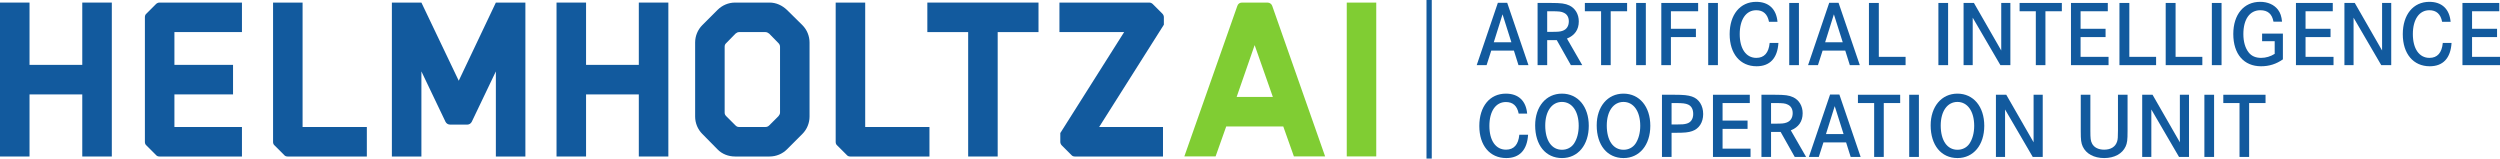
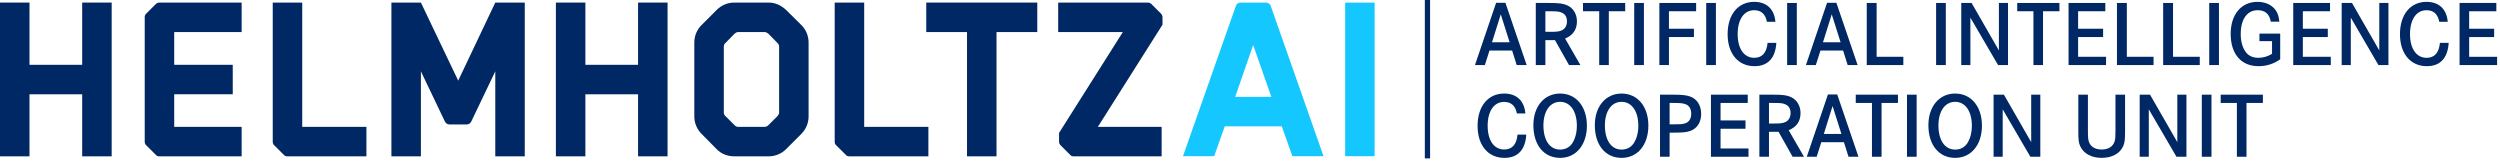
- <svg xmlns="http://www.w3.org/2000/svg" version="1.1" id="svg2" xml:space="preserve" width="464.787" height="29.48" viewBox="0 0 464.787 29.48">
-   <defs id="defs6" />
-   <g id="g10" transform="matrix(1.333333,0,0,-1.333333,0,29.48)">
-     <g id="g12" transform="scale(0.1)">
-       <path d="m 114.719,130.645 v 86.863 H 155.91 V 2.879 H 114.719 V 89.453 H 41.164 V 2.879 H 0 V 217.508 h 41.164 v -86.863 h 73.555" style="fill:#125a9e;fill-opacity:1;fill-rule:nonzero;stroke:none" id="path14" />
-       <path d="m 337.363,217.508 v -41.16 h -94.16 v -45.703 h 81.738 V 89.453 H 243.203 V 44.043 h 94.16 V 2.879 H 222.316 c -1.82,0 -3.644,0.617 -4.851,2.121 l -13.313,13.309 c -1.504,1.211 -2.117,3.039 -2.117,4.856 V 197.25 c 0,1.797 0.613,3.621 2.117,4.828 l 13.313,13.313 c 1.207,1.234 3.031,2.117 4.851,2.117 h 115.047" style="fill:#125a9e;fill-opacity:1;fill-rule:nonzero;stroke:none" id="path16" />
-       <path d="m 401.035,2.879 c -1.828,0 -3.648,0.617 -4.859,2.121 l -13.313,13.309 c -1.527,1.211 -2.117,3.039 -2.117,4.856 V 217.508 h 41.168 V 44.043 h 89.598 V 2.879 H 401.035" style="fill:#125a9e;fill-opacity:1;fill-rule:nonzero;stroke:none" id="path18" />
-       <path d="M 732.578,217.508 V 2.879 H 691.41 V 121.547 L 657.816,51.316 c -1.207,-2.41 -3.628,-3.945 -6.062,-3.945 h -24.211 c -2.734,0 -5.152,1.535 -6.359,3.945 L 587.586,121.547 V 2.879 H 546.422 V 217.508 h 41.164 l 52.062,-108.981 51.762,108.981 h 41.168" style="fill:#125a9e;fill-opacity:1;fill-rule:nonzero;stroke:none" id="path20" />
-       <path d="m 890.734,130.645 v 86.863 h 41.192 V 2.879 H 890.734 V 89.453 H 817.176 V 2.879 H 776.008 V 217.508 h 41.168 v -86.863 h 73.558" style="fill:#125a9e;fill-opacity:1;fill-rule:nonzero;stroke:none" id="path22" />
-       <path d="m 1087.64,64.043 v 92.016 c 0,1.82 -0.91,3.648 -2.12,4.851 l -13.02,13.317 c -1.52,1.207 -3.33,2.121 -5.15,2.121 h -36.93 c -1.82,0 -3.32,-0.914 -4.85,-2.121 l -13.02,-13.317 c -1.5,-1.203 -2.12,-3.031 -2.12,-4.851 V 64.043 c 0,-1.828 0.62,-3.332 2.12,-4.863 l 13.02,-13.008 c 1.53,-1.516 3.03,-2.129 4.85,-2.129 h 36.93 c 1.82,0 3.63,0.613 5.15,2.129 l 13.02,13.008 c 1.21,1.531 2.12,3.035 2.12,4.863 z m 9.69,143.187 21.49,-21.203 c 6.36,-6.355 9.98,-15.129 9.98,-24.203 V 58.594 c 0,-9.102 -3.62,-17.871 -9.98,-24.23 l -21.49,-21.504 c -6.36,-6.355 -15.14,-9.98 -24.24,-9.98 h -48.11 c -9.1,0 -18.17,3.332 -24.53,9.98 l -21.196,21.504 c -6.359,6.359 -9.988,15.129 -9.988,24.23 V 161.824 c 0,9.074 3.629,17.848 9.988,24.203 l 21.196,21.203 c 6.66,6.657 15.43,10.278 24.53,10.278 h 48.11 c 9.1,0 17.58,-3.914 24.24,-10.278" style="fill:#125a9e;fill-opacity:1;fill-rule:nonzero;stroke:none" id="path24" />
-       <path d="m 1185.53,2.879 c -1.83,0 -3.65,0.617 -4.86,2.121 l -13.31,13.309 c -1.53,1.211 -2.12,3.039 -2.12,4.856 V 217.508 h 41.16 V 44.043 H 1296 V 2.879 h -110.47" style="fill:#125a9e;fill-opacity:1;fill-rule:nonzero;stroke:none" id="path26" />
-       <path d="m 1293.05,176.348 v 41.16 h 155 v -41.16 h -56.92 V 2.879 h -41.16 V 176.348 h -56.92" style="fill:#125a9e;fill-opacity:1;fill-rule:nonzero;stroke:none" id="path28" />
-       <path d="m 1607.41,215.391 13.32,-13.313 c 1.2,-1.207 2.12,-3.031 2.12,-4.828 V 186.648 L 1532.63,44.043 h 89 V 2.879 h -122.9 c -1.82,0 -3.65,0.617 -4.85,2.121 l -13.31,13.309 c -1.22,1.211 -2.13,3.039 -2.13,4.856 v 12.402 l 89.01,140.782 h -90.21 v 41.16 h 125.32 c 1.82,0 3.64,-0.883 4.85,-2.117" style="fill:#125a9e;fill-opacity:1;fill-rule:nonzero;stroke:none" id="path30" />
-       <path d="m 1724.32,85.898 h 50.5 l -25.39,72.297 z M 1709.78,44.754 1694.97,3.008 h -43.57 l 73.81,209.648 c 0.9,3 3.34,4.828 6.35,4.828 h 36 c 2.71,0 5.44,-1.828 6.36,-4.546 L 1847.71,3.008 h -43.54 l -14.82,41.746 h -79.57" style="fill:#80cd33;fill-opacity:1;fill-rule:nonzero;stroke:none" id="path32" />
-       <path d="m 1918.99,3.008 h -41.13 V 217.484 h 41.13 V 3.008" style="fill:#80cd33;fill-opacity:1;fill-rule:nonzero;stroke:none" id="path34" />
-       <path d="m 1996.39,0 h -7.34 v 221.102 h 7.34 V 0" style="fill:#125a9e;fill-opacity:1;fill-rule:nonzero;stroke:none" id="path36" />
-       <path d="m 2095.08,201.121 -12.22,-39 h 24.57 z m 6.5,16.117 29.64,-86.972 h -13.91 l -6.37,20.285 h -31.6 l -6.49,-20.285 h -13.78 l 29.51,86.972 h 13" style="fill:#125a9e;fill-opacity:1;fill-rule:nonzero;stroke:none" id="path38" />
-       <path d="m 2163.32,176.684 c 9.36,0 12.23,0.254 15.73,1.55 5.46,1.954 8.46,6.633 8.46,13.137 0,5.59 -2.35,9.75 -6.77,11.832 -3.63,1.817 -6.49,2.207 -18.07,2.207 h -5.33 v -28.726 z m -0.77,40.296 c 14.42,0 19.88,-0.781 25.73,-3.511 8.19,-3.899 13.13,-12.219 13.13,-22.231 0,-11.441 -5.58,-19.496 -16.51,-23.922 l 21.33,-37.05 h -15.86 l -19.64,34.843 h -13.39 v -34.843 h -13.39 v 86.714 h 18.6" style="fill:#125a9e;fill-opacity:1;fill-rule:nonzero;stroke:none" id="path40" />
-       <path d="m 2268.77,216.98 v -11.57 h -22.88 v -75.144 h -13.4 v 75.144 h -22.62 v 11.57 h 58.9" style="fill:#125a9e;fill-opacity:1;fill-rule:nonzero;stroke:none" id="path42" />
-       <path d="m 2281.38,130.266 v 86.714 h 13.51 v -86.714 h -13.51" style="fill:#125a9e;fill-opacity:1;fill-rule:nonzero;stroke:none" id="path44" />
-       <path d="m 2364.71,180.969 v -11.571 h -34.85 v -39.132 h -13.39 v 86.714 h 51.35 v -11.57 h -37.96 v -24.441 h 34.85" style="fill:#125a9e;fill-opacity:1;fill-rule:nonzero;stroke:none" id="path46" />
-       <path d="m 2381.86,130.266 v 86.714 h 13.52 v -86.714 h -13.52" style="fill:#125a9e;fill-opacity:1;fill-rule:nonzero;stroke:none" id="path48" />
-       <path d="m 2466.62,190.723 c -2.08,10.785 -8.06,16.117 -17.81,16.117 -14.17,0 -23.01,-12.871 -23.01,-33.281 0,-20.411 8.84,-33.157 23.14,-33.157 11.05,0 17.29,7.024 18.6,20.801 h 12.21 c -1.29,-21.191 -11.83,-32.5 -30.42,-32.5 -22.88,0 -37.57,17.422 -37.57,44.727 0,27.3 14.56,45.109 37.05,45.109 17.42,0 28.08,-10.012 29.65,-27.816 h -11.84" style="fill:#125a9e;fill-opacity:1;fill-rule:nonzero;stroke:none" id="path50" />
-       <path d="m 2494.83,130.266 v 86.714 h 13.52 v -86.714 h -13.52" style="fill:#125a9e;fill-opacity:1;fill-rule:nonzero;stroke:none" id="path52" />
-       <path d="m 2557.1,201.121 -12.22,-39 h 24.57 z m 6.5,16.117 29.64,-86.972 h -13.91 l -6.37,20.285 h -31.59 l -6.5,-20.285 h -13.78 l 29.51,86.972 h 13" style="fill:#125a9e;fill-opacity:1;fill-rule:nonzero;stroke:none" id="path54" />
-       <path d="m 2619.75,216.98 v -75.14 h 37.32 v -11.574 h -51.09 v 86.714 h 13.77" style="fill:#125a9e;fill-opacity:1;fill-rule:nonzero;stroke:none" id="path56" />
-       <path d="m 2702.83,130.266 v 86.714 h 13.52 v -86.714 h -13.52" style="fill:#125a9e;fill-opacity:1;fill-rule:nonzero;stroke:none" id="path58" />
-       <path d="m 2752.36,216.98 38.09,-66.304 v 66.304 h 12.74 v -86.714 h -13.91 l -38.61,66.172 v -66.172 h -12.74 v 86.714 h 14.43" style="fill:#125a9e;fill-opacity:1;fill-rule:nonzero;stroke:none" id="path60" />
-       <path d="m 2874.95,216.98 v -11.57 h -22.88 v -75.144 h -13.4 v 75.144 h -22.62 v 11.57 h 58.9" style="fill:#125a9e;fill-opacity:1;fill-rule:nonzero;stroke:none" id="path62" />
-       <path d="m 2935.92,180.969 v -11.571 h -34.85 V 141.84 h 39.01 v -11.574 h -52.4 v 86.714 h 51.35 v -11.57 h -37.96 v -24.441 h 34.85" style="fill:#125a9e;fill-opacity:1;fill-rule:nonzero;stroke:none" id="path64" />
-       <path d="m 2969.06,216.98 v -75.14 h 37.32 v -11.574 h -51.1 v 86.714 h 13.78" style="fill:#125a9e;fill-opacity:1;fill-rule:nonzero;stroke:none" id="path66" />
-       <path d="m 3033.54,216.98 v -75.14 h 37.32 v -11.574 h -51.1 v 86.714 h 13.78" style="fill:#125a9e;fill-opacity:1;fill-rule:nonzero;stroke:none" id="path68" />
-       <path d="m 3084.12,130.266 v 86.714 h 13.52 v -86.714 h -13.52" style="fill:#125a9e;fill-opacity:1;fill-rule:nonzero;stroke:none" id="path70" />
-       <path d="m 3183.18,174.211 v -35.887 c -9.24,-6.496 -19.11,-9.621 -30.42,-9.621 -24.05,0 -38.75,17.031 -38.75,44.981 0,27.175 14.7,44.855 37.44,44.855 10.67,0 19.38,-3.898 24.84,-10.918 3.38,-4.551 4.94,-9.23 5.72,-16.773 h -11.96 c -1.96,10.793 -7.93,15.992 -18.33,15.992 -14.69,0 -23.66,-12.481 -23.66,-33.281 0,-10.664 2.59,-19.629 7.53,-25.743 3.91,-4.941 9.76,-7.414 17.17,-7.414 6.63,0 13.25,1.953 18.98,5.598 v 17.676 h -17.55 v 10.535 h 28.99" style="fill:#125a9e;fill-opacity:1;fill-rule:nonzero;stroke:none" id="path72" />
-       <path d="m 3249.61,180.969 v -11.571 h -34.85 V 141.84 h 39.01 v -11.574 h -52.39 v 86.714 h 51.34 v -11.57 h -37.96 v -24.441 h 34.85" style="fill:#125a9e;fill-opacity:1;fill-rule:nonzero;stroke:none" id="path74" />
-       <path d="m 3283.41,216.98 38.08,-66.304 v 66.304 h 12.75 v -86.714 h -13.92 l -38.6,66.172 v -66.172 h -12.75 v 86.714 h 14.44" style="fill:#125a9e;fill-opacity:1;fill-rule:nonzero;stroke:none" id="path76" />
-       <path d="m 3405.21,190.723 c -2.08,10.785 -8.05,16.117 -17.81,16.117 -14.17,0 -23.01,-12.871 -23.01,-33.281 0,-20.411 8.84,-33.157 23.15,-33.157 11.04,0 17.28,7.024 18.59,20.801 h 12.22 c -1.3,-21.191 -11.84,-32.5 -30.42,-32.5 -22.88,0 -37.58,17.422 -37.58,44.727 0,27.3 14.56,45.109 37.05,45.109 17.42,0 28.09,-10.012 29.65,-27.816 h -11.84" style="fill:#125a9e;fill-opacity:1;fill-rule:nonzero;stroke:none" id="path78" />
-       <path d="m 3481.79,180.969 v -11.571 h -34.85 V 141.84 h 39.01 v -11.574 h -52.4 v 86.714 h 51.35 v -11.57 h -37.96 v -24.441 h 34.85" style="fill:#125a9e;fill-opacity:1;fill-rule:nonzero;stroke:none" id="path80" />
-       <path d="m 2117.57,62.723 c -2.08,10.781 -8.06,16.113 -17.81,16.113 -14.18,0 -23.01,-12.871 -23.01,-33.281 0,-20.41 8.83,-33.145 23.14,-33.145 11.05,0 17.29,7.012 18.59,20.801 h 12.22 c -1.3,-21.191 -11.83,-32.5 -30.42,-32.5 -22.88,0 -37.58,17.422 -37.58,44.727 0,27.285 14.56,45.098 37.06,45.098 17.42,0 28.08,-10 29.64,-27.812 h -11.83" style="fill:#125a9e;fill-opacity:1;fill-rule:nonzero;stroke:none" id="path82" />
-       <path d="m 2154.62,46.082 c 0,-20.938 8.97,-33.809 23.4,-33.809 6.76,0 12.74,2.988 16.51,8.32 4.42,6.504 6.76,15.215 6.76,25.098 0,20.156 -9.23,33.281 -23.4,33.281 -14.04,0 -23.27,-13.008 -23.27,-32.891 z m 60.71,-0.391 c 0,-26.777 -15.08,-44.98 -37.31,-44.98 -22.75,0 -37.45,17.93 -37.45,45.625 0,26.133 15.22,44.199 37.32,44.199 22.36,0 37.44,-18.066 37.44,-44.844" style="fill:#125a9e;fill-opacity:1;fill-rule:nonzero;stroke:none" id="path84" />
-       <path d="m 2240.42,46.082 c 0,-20.938 8.97,-33.809 23.4,-33.809 6.76,0 12.74,2.988 16.51,8.32 4.42,6.504 6.76,15.215 6.76,25.098 0,20.156 -9.23,33.281 -23.4,33.281 -14.04,0 -23.27,-13.008 -23.27,-32.891 z m 60.71,-0.391 c 0,-26.777 -15.08,-44.98 -37.31,-44.98 -22.75,0 -37.44,17.93 -37.44,45.625 0,26.133 15.21,44.199 37.31,44.199 22.36,0 37.44,-18.066 37.44,-44.844" style="fill:#125a9e;fill-opacity:1;fill-rule:nonzero;stroke:none" id="path86" />
-       <path d="m 2336.49,47.508 c 9.23,0 11.97,0.254 15.6,1.309 5.72,1.68 8.85,6.504 8.85,13.379 0,6.504 -2.47,11.055 -7.16,13.145 -3.63,1.543 -7.54,2.07 -17.41,2.07 h -5.6 V 47.508 Z m -1.69,41.465 c 13,0 18.72,-0.645 24.31,-2.461 9.76,-3.242 15.73,-12.48 15.73,-24.434 0,-11.582 -5.72,-20.547 -15.34,-23.789 -5.19,-1.836 -10.65,-2.344 -23.01,-2.344 h -5.72 V 2.273 h -13.39 V 88.973 h 17.42" style="fill:#125a9e;fill-opacity:1;fill-rule:nonzero;stroke:none" id="path88" />
-       <path d="M 2436.73,52.977 V 41.395 h -34.85 V 13.836 h 39.01 V 2.273 h -52.4 V 88.973 h 51.35 V 77.41 h -37.96 V 52.977 h 34.85" style="fill:#125a9e;fill-opacity:1;fill-rule:nonzero;stroke:none" id="path90" />
-       <path d="m 2475.47,48.68 c 9.35,0 12.21,0.254 15.72,1.562 5.46,1.953 8.46,6.621 8.46,13.125 0,5.586 -2.35,9.746 -6.77,11.836 -3.63,1.816 -6.49,2.207 -18.07,2.207 h -5.33 V 48.68 Z m -0.78,40.293 c 14.42,0 19.88,-0.762 25.74,-3.496 8.18,-3.906 13.12,-12.227 13.12,-22.227 0,-11.445 -5.58,-19.512 -16.51,-23.926 l 21.33,-37.051 h -15.87 l -19.63,34.844 h -13.39 V 2.273 h -13.39 V 88.973 h 18.6" style="fill:#125a9e;fill-opacity:1;fill-rule:nonzero;stroke:none" id="path92" />
-       <path d="m 2558.27,73.113 -12.22,-38.984 h 24.57 z m 6.5,16.133 29.64,-86.973 h -13.9 l -6.38,20.273 h -31.59 l -6.5,-20.273 h -13.78 l 29.52,86.973 h 12.99" style="fill:#125a9e;fill-opacity:1;fill-rule:nonzero;stroke:none" id="path94" />
-       <path d="M 2649.53,88.973 V 77.41 h -22.88 V 2.273 h -13.4 V 77.41 h -22.62 v 11.562 h 58.9" style="fill:#125a9e;fill-opacity:1;fill-rule:nonzero;stroke:none" id="path96" />
-       <path d="M 2662.13,2.273 V 88.973 h 13.51 V 2.273 h -13.51" style="fill:#125a9e;fill-opacity:1;fill-rule:nonzero;stroke:none" id="path98" />
-       <path d="m 2706.07,46.082 c 0,-20.938 8.98,-33.809 23.4,-33.809 6.77,0 12.75,2.988 16.52,8.32 4.42,6.504 6.75,15.215 6.75,25.098 0,20.156 -9.23,33.281 -23.4,33.281 -14.04,0 -23.27,-13.008 -23.27,-32.891 z m 60.72,-0.391 c 0,-26.777 -15.08,-44.98 -37.32,-44.98 -22.74,0 -37.44,17.93 -37.44,45.625 0,26.133 15.21,44.199 37.31,44.199 22.37,0 37.45,-18.066 37.45,-44.844" style="fill:#125a9e;fill-opacity:1;fill-rule:nonzero;stroke:none" id="path100" />
-       <path d="m 2797.47,88.973 38.09,-66.289 v 66.289 h 12.74 V 2.273 h -13.92 l -38.6,66.172 V 2.273 h -12.74 V 88.973 h 14.43" style="fill:#125a9e;fill-opacity:1;fill-rule:nonzero;stroke:none" id="path102" />
-       <path d="m 2914.73,88.973 v -50.293 c 0,-10.801 0.39,-13.926 2.33,-17.695 2.73,-5.449 8.84,-8.574 16.9,-8.574 9.36,0 15.74,4.023 18.07,11.445 0.92,2.988 1.17,5.976 1.17,14.824 v 50.293 h 13.39 V 38.406 c 0,-12.871 -0.52,-16.641 -2.72,-21.582 -4.69,-10.137 -15.61,-16.113 -29.91,-16.113 -14.17,0 -25.22,5.977 -29.9,16.113 -2.21,5.078 -2.73,8.711 -2.73,21.582 v 50.566 h 13.4" style="fill:#125a9e;fill-opacity:1;fill-rule:nonzero;stroke:none" id="path104" />
-       <path d="m 3001.43,88.973 38.09,-66.289 v 66.289 h 12.74 V 2.273 h -13.91 L 2999.74,68.445 V 2.273 H 2987 V 88.973 h 14.43" style="fill:#125a9e;fill-opacity:1;fill-rule:nonzero;stroke:none" id="path106" />
-       <path d="M 3073.71,2.273 V 88.973 h 13.52 V 2.273 h -13.52" style="fill:#125a9e;fill-opacity:1;fill-rule:nonzero;stroke:none" id="path108" />
-       <path d="M 3158.98,88.973 V 77.41 H 3136.1 V 2.273 h -13.4 V 77.41 h -22.61 v 11.562 h 58.89" style="fill:#125a9e;fill-opacity:1;fill-rule:nonzero;stroke:none" id="path110" />
+ <svg xmlns="http://www.w3.org/2000/svg" version="1.1" id="svg1" width="465.333" height="30.667" viewBox="0 0 465.333 30.667">
+   <defs id="defs1">
+     <clipPath clipPathUnits="userSpaceOnUse" id="clipPath1">
+       <path d="M 0,0 H 350 V 24 H 0 Z" id="path1" />
+     </clipPath>
+     <clipPath clipPathUnits="userSpaceOnUse" id="clipPath2">
+       <path d="M 0,0 H 350 V 24 H 0 Z" id="path2" />
+     </clipPath>
+     <clipPath clipPathUnits="userSpaceOnUse" id="clipPath3">
+       <path d="M 0,0 H 350 V 24 H 0 Z" id="path3" />
+     </clipPath>
+     <clipPath clipPathUnits="userSpaceOnUse" id="clipPath4">
+       <path d="M 0,0 H 350 V 24 H 0 Z" id="path4" />
+     </clipPath>
+     <clipPath clipPathUnits="userSpaceOnUse" id="clipPath5">
+       <path d="M 0,0 H 350 V 24 H 0 Z" id="path5" />
+     </clipPath>
+     <clipPath clipPathUnits="userSpaceOnUse" id="clipPath6">
+       <path d="M 0,0 H 350 V 24 H 0 Z" id="path6" />
+     </clipPath>
+     <clipPath clipPathUnits="userSpaceOnUse" id="clipPath7">
+       <path d="M 0,0 H 350 V 24 H 0 Z" id="path7" />
+     </clipPath>
+     <clipPath clipPathUnits="userSpaceOnUse" id="clipPath8">
+       <path d="M 0,0 H 350 V 24 H 0 Z" id="path8" />
+     </clipPath>
+     <clipPath clipPathUnits="userSpaceOnUse" id="clipPath9">
+       <path d="M 0,0 H 350 V 24 H 0 Z" id="path9" />
+     </clipPath>
+     <clipPath clipPathUnits="userSpaceOnUse" id="clipPath10">
+       <path d="M 0,0 H 350 V 24 H 0 Z" id="path10" />
+     </clipPath>
+     <clipPath clipPathUnits="userSpaceOnUse" id="clipPath11">
+       <path d="M 0,0 H 350 V 24 H 0 Z" id="path11" />
+     </clipPath>
+     <clipPath clipPathUnits="userSpaceOnUse" id="clipPath12">
+       <path d="M 0,0 H 350 V 24 H 0 Z" id="path12" />
+     </clipPath>
+     <clipPath clipPathUnits="userSpaceOnUse" id="clipPath13">
+       <path d="M 0,0 H 350 V 24 H 0 Z" id="path13" />
+     </clipPath>
+     <clipPath clipPathUnits="userSpaceOnUse" id="clipPath14">
+       <path d="M 0,0 H 350 V 24 H 0 Z" id="path14" />
+     </clipPath>
+     <clipPath clipPathUnits="userSpaceOnUse" id="clipPath15">
+       <path d="M 0,0 H 350 V 24 H 0 Z" id="path15" />
+     </clipPath>
+     <clipPath clipPathUnits="userSpaceOnUse" id="clipPath16">
+       <path d="M 0,0 H 350 V 24 H 0 Z" id="path16" />
+     </clipPath>
+     <clipPath clipPathUnits="userSpaceOnUse" id="clipPath17">
+       <path d="M 0,0 H 350 V 24 H 0 Z" id="path17" />
+     </clipPath>
+     <clipPath clipPathUnits="userSpaceOnUse" id="clipPath18">
+       <path d="M 0,0 H 350 V 24 H 0 Z" id="path18" />
+     </clipPath>
+     <clipPath clipPathUnits="userSpaceOnUse" id="clipPath19">
+       <path d="M 0,0 H 350 V 24 H 0 Z" id="path19" />
+     </clipPath>
+     <clipPath clipPathUnits="userSpaceOnUse" id="clipPath20">
+       <path d="M 0,0 H 350 V 24 H 0 Z" id="path20" />
+     </clipPath>
+     <clipPath clipPathUnits="userSpaceOnUse" id="clipPath21">
+       <path d="M 0,0 H 350 V 24 H 0 Z" id="path21" />
+     </clipPath>
+     <clipPath clipPathUnits="userSpaceOnUse" id="clipPath22">
+       <path d="M 0,0 H 350 V 24 H 0 Z" id="path22" />
+     </clipPath>
+     <clipPath clipPathUnits="userSpaceOnUse" id="clipPath23">
+       <path d="M 0,0 H 350 V 24 H 0 Z" id="path23" />
+     </clipPath>
+     <clipPath clipPathUnits="userSpaceOnUse" id="clipPath24">
+       <path d="M 0,0 H 350 V 24 H 0 Z" id="path24" />
+     </clipPath>
+     <clipPath clipPathUnits="userSpaceOnUse" id="clipPath25">
+       <path d="M 0,0 H 350 V 24 H 0 Z" id="path25" />
+     </clipPath>
+     <clipPath clipPathUnits="userSpaceOnUse" id="clipPath26">
+       <path d="M 0,0 H 350 V 24 H 0 Z" id="path26" />
+     </clipPath>
+     <clipPath clipPathUnits="userSpaceOnUse" id="clipPath27">
+       <path d="M 0,0 H 350 V 24 H 0 Z" id="path27" />
+     </clipPath>
+     <clipPath clipPathUnits="userSpaceOnUse" id="clipPath28">
+       <path d="M 0,0 H 350 V 24 H 0 Z" id="path28" />
+     </clipPath>
+     <clipPath clipPathUnits="userSpaceOnUse" id="clipPath29">
+       <path d="M 0,0 H 350 V 24 H 0 Z" id="path29" />
+     </clipPath>
+     <clipPath clipPathUnits="userSpaceOnUse" id="clipPath30">
+       <path d="M 0,0 H 350 V 24 H 0 Z" id="path30" />
+     </clipPath>
+     <clipPath clipPathUnits="userSpaceOnUse" id="clipPath31">
+       <path d="M 0,0 H 350 V 24 H 0 Z" id="path31" />
+     </clipPath>
+     <clipPath clipPathUnits="userSpaceOnUse" id="clipPath32">
+       <path d="M 0,0 H 350 V 24 H 0 Z" id="path32" />
+     </clipPath>
+     <clipPath clipPathUnits="userSpaceOnUse" id="clipPath33">
+       <path d="M 0,0 H 350 V 24 H 0 Z" id="path33" />
+     </clipPath>
+     <clipPath clipPathUnits="userSpaceOnUse" id="clipPath34">
+       <path d="M 0,0 H 350 V 24 H 0 Z" id="path34" />
+     </clipPath>
+     <clipPath clipPathUnits="userSpaceOnUse" id="clipPath35">
+       <path d="M 0,0 H 350 V 24 H 0 Z" id="path35" />
+     </clipPath>
+     <clipPath clipPathUnits="userSpaceOnUse" id="clipPath36">
+       <path d="M 0,0 H 350 V 24 H 0 Z" id="path36" />
+     </clipPath>
+     <clipPath clipPathUnits="userSpaceOnUse" id="clipPath37">
+       <path d="M 0,0 H 350 V 24 H 0 Z" id="path37" />
+     </clipPath>
+     <clipPath clipPathUnits="userSpaceOnUse" id="clipPath38">
+       <path d="M 0,0 H 350 V 24 H 0 Z" id="path38" />
+     </clipPath>
+     <clipPath clipPathUnits="userSpaceOnUse" id="clipPath39">
+       <path d="M 0,0 H 350 V 24 H 0 Z" id="path39" />
+     </clipPath>
+     <clipPath clipPathUnits="userSpaceOnUse" id="clipPath40">
+       <path d="M 0,0 H 350 V 24 H 0 Z" id="path40" />
+     </clipPath>
+     <clipPath clipPathUnits="userSpaceOnUse" id="clipPath41">
+       <path d="M 0,0 H 350 V 24 H 0 Z" id="path41" />
+     </clipPath>
+     <clipPath clipPathUnits="userSpaceOnUse" id="clipPath42">
+       <path d="M 0,0 H 350 V 24 H 0 Z" id="path42" />
+     </clipPath>
+     <clipPath clipPathUnits="userSpaceOnUse" id="clipPath43">
+       <path d="M 0,0 H 350 V 24 H 0 Z" id="path43" />
+     </clipPath>
+     <clipPath clipPathUnits="userSpaceOnUse" id="clipPath44">
+       <path d="M 0,0 H 350 V 24 H 0 Z" id="path44" />
+     </clipPath>
+     <clipPath clipPathUnits="userSpaceOnUse" id="clipPath45">
+       <path d="M 0,0 H 350 V 24 H 0 Z" id="path45" />
+     </clipPath>
+     <clipPath clipPathUnits="userSpaceOnUse" id="clipPath46">
+       <path d="M 0,0 H 350 V 24 H 0 Z" id="path46" />
+     </clipPath>
+     <clipPath clipPathUnits="userSpaceOnUse" id="clipPath47">
+       <path d="M 0,0 H 350 V 24 H 0 Z" id="path47" />
+     </clipPath>
+     <clipPath clipPathUnits="userSpaceOnUse" id="clipPath48">
+       <path d="M 0,0 H 350 V 24 H 0 Z" id="path48" />
+     </clipPath>
+     <clipPath clipPathUnits="userSpaceOnUse" id="clipPath49">
+       <path d="M 0,0 H 350 V 24 H 0 Z" id="path49" />
+     </clipPath>
+     <clipPath clipPathUnits="userSpaceOnUse" id="clipPath99">
+       <path d="M 0,0 H 348.594 V 22.109 H 0 Z" transform="scale(1.333333)" id="path99" />
+     </clipPath>
+   </defs>
+   <g id="g1">
+     <g id="g98" clip-path="url(#clipPath99)">
+       <path d="M 11.473,9.047 V 0.359 h 4.117 v 21.465 h -4.117 v -8.66 H 4.117 v 8.66 H 0 V 0.359 h 4.117 v 8.688 h 7.356" style="fill:#002864;fill-opacity:1;fill-rule:nonzero;stroke:none" transform="scale(1.333333)" clip-path="url(#clipPath1)" id="path50" />
+       <path d="M 33.734,0.359 V 4.477 H 24.32 v 4.57 h 8.172 v 4.117 H 24.32 v 4.543 h 9.414 v 4.117 H 22.23 c -0.179,0 -0.363,-0.062 -0.484,-0.215 L 20.414,20.281 C 20.266,20.16 20.203,19.977 20.203,19.793 V 2.387 c 0,-0.18 0.063,-0.364 0.211,-0.485 L 21.746,0.57 C 21.867,0.449 22.051,0.359 22.23,0.359 h 11.504" style="fill:#002864;fill-opacity:1;fill-rule:nonzero;stroke:none" transform="scale(1.333333)" clip-path="url(#clipPath2)" id="path51" />
+       <path d="m 40.102,21.824 c -0.18,0 -0.364,-0.062 -0.485,-0.215 L 38.285,20.281 C 38.133,20.16 38.074,19.977 38.074,19.793 V 0.359 h 4.117 v 17.348 h 8.961 v 4.117 h -11.05" style="fill:#002864;fill-opacity:1;fill-rule:nonzero;stroke:none" transform="scale(1.333333)" clip-path="url(#clipPath3)" id="path52" />
+       <path d="M 73.258,0.359 V 21.824 H 69.141 V 9.957 l -3.36,7.023 c -0.121,0.239 -0.363,0.395 -0.605,0.395 h -2.422 c -0.274,0 -0.516,-0.156 -0.637,-0.395 L 58.758,9.957 V 21.824 H 54.641 V 0.359 h 4.117 l 5.207,10.899 5.176,-10.899 h 4.117" style="fill:#002864;fill-opacity:1;fill-rule:nonzero;stroke:none" transform="scale(1.333333)" clip-path="url(#clipPath4)" id="path53" />
+       <path d="M 89.074,9.047 V 0.359 h 4.117 v 21.465 h -4.117 v -8.66 h -7.355 v 8.66 H 77.602 V 0.359 h 4.117 v 8.688 h 7.355" style="fill:#002864;fill-opacity:1;fill-rule:nonzero;stroke:none" transform="scale(1.333333)" clip-path="url(#clipPath5)" id="path54" />
+       <path d="M 108.766,15.707 V 6.504 c 0,-0.18 -0.094,-0.363 -0.215,-0.484 L 107.25,4.688 c -0.152,-0.122 -0.332,-0.211 -0.516,-0.211 h -3.691 c -0.184,0 -0.332,0.089 -0.484,0.211 l -1.305,1.332 c -0.149,0.121 -0.211,0.304 -0.211,0.484 v 9.203 c 0,0.184 0.062,0.332 0.211,0.484 l 1.305,1.301 c 0.152,0.153 0.3,0.215 0.484,0.215 h 3.691 c 0.184,0 0.364,-0.062 0.516,-0.215 l 1.301,-1.301 c 0.121,-0.152 0.215,-0.3 0.215,-0.484 z m 0.968,-14.32 2.149,2.121 c 0.637,0.637 0.996,1.512 0.996,2.422 v 10.32 c 0,0.91 -0.359,1.789 -0.996,2.426 l -2.149,2.148 c -0.636,0.637 -1.515,1 -2.425,1 h -4.813 c -0.906,0 -1.816,-0.336 -2.449,-1 l -2.121,-2.148 c -0.637,-0.637 -1,-1.516 -1,-2.426 V 5.93 c 0,-0.91 0.363,-1.785 1,-2.422 l 2.121,-2.121 c 0.664,-0.664 1.543,-1.028 2.449,-1.028 h 4.813 c 0.91,0 1.757,0.391 2.425,1.028" style="fill:#002864;fill-opacity:1;fill-rule:nonzero;stroke:none" transform="scale(1.333333)" clip-path="url(#clipPath6)" id="path55" />
+       <path d="m 118.555,21.824 c -0.184,0 -0.367,-0.062 -0.489,-0.215 l -1.332,-1.328 c -0.152,-0.121 -0.211,-0.304 -0.211,-0.488 V 0.359 h 4.118 v 17.348 h 8.961 v 4.117 h -11.047" style="fill:#002864;fill-opacity:1;fill-rule:nonzero;stroke:none" transform="scale(1.333333)" clip-path="url(#clipPath7)" id="path56" />
+       <path d="M 129.305,4.477 V 0.359 h 15.5 v 4.118 h -5.692 v 17.347 h -4.117 V 4.477 h -5.691" style="fill:#002864;fill-opacity:1;fill-rule:nonzero;stroke:none" transform="scale(1.333333)" clip-path="url(#clipPath8)" id="path57" />
+       <path d="m 160.742,0.57 1.332,1.332 c 0.117,0.121 0.211,0.305 0.211,0.485 v 1.058 l -9.023,14.262 h 8.902 v 4.117 h -12.293 c -0.18,0 -0.363,-0.062 -0.484,-0.215 l -1.328,-1.328 c -0.125,-0.121 -0.215,-0.304 -0.215,-0.488 v -1.238 l 8.902,-14.078 h -9.023 V 0.359 h 12.535 c 0.18,0 0.363,0.09 0.484,0.211" style="fill:#002864;fill-opacity:1;fill-rule:nonzero;stroke:none" transform="scale(1.333333)" clip-path="url(#clipPath9)" id="path58" />
+       <path d="m 172.434,13.52 h 5.046 l -2.539,-7.231 z m -1.457,4.117 -1.481,4.172 h -4.355 L 172.52,0.844 c 0.089,-0.301 0.335,-0.481 0.636,-0.481 h 3.602 c 0.269,0 0.543,0.18 0.633,0.453 l 7.379,20.993 h -4.352 l -1.484,-4.172 h -7.957" style="fill:#14c8ff;fill-opacity:1;fill-rule:nonzero;stroke:none" transform="scale(1.333333)" clip-path="url(#clipPath10)" id="path59" />
+       <path d="m 187.785,0.363 h 4.113 v 21.445 h -4.113 z" style="fill:#14c8ff;fill-opacity:1;fill-rule:nonzero;stroke:none" transform="scale(1.333333)" clip-path="url(#clipPath11)" id="path60" />
+       <path d="m 198.906,0 h 0.734 v 22.109 h -0.734 z" style="fill:#002864;fill-opacity:1;fill-rule:nonzero;stroke:none" transform="scale(1.333333)" clip-path="url(#clipPath12)" id="path61" />
+       <path d="m 209.508,2 -1.223,3.898 h 2.457 z m 0.648,-1.613 2.965,8.695 h -1.391 l -0.636,-2.027 h -3.16 l -0.649,2.027 h -1.379 l 2.953,-8.695 h 1.297" style="fill:#002864;fill-opacity:1;fill-rule:nonzero;stroke:none" transform="scale(1.333333)" clip-path="url(#clipPath13)" id="path62" />
+       <path d="m 216.332,4.441 c 0.938,0 1.223,-0.023 1.574,-0.156 0.543,-0.195 0.844,-0.66 0.844,-1.312 0,-0.559 -0.234,-0.973 -0.676,-1.184 -0.363,-0.18 -0.648,-0.219 -1.808,-0.219 h -0.532 v 2.871 z m -0.078,-4.027 c 1.441,0 1.988,0.078 2.574,0.348 0.82,0.39 1.313,1.222 1.313,2.226 0,1.141 -0.559,1.95 -1.653,2.391 l 2.133,3.703 h -1.586 l -1.961,-3.484 h -1.34 v 3.484 h -1.339 V 0.414 h 1.859" style="fill:#002864;fill-opacity:1;fill-rule:nonzero;stroke:none" transform="scale(1.333333)" clip-path="url(#clipPath14)" id="path63" />
+       <path d="M 226.879,0.414 V 1.57 h -2.289 v 7.512 h -1.34 V 1.57 h -2.262 V 0.414 h 5.891" style="fill:#002864;fill-opacity:1;fill-rule:nonzero;stroke:none" transform="scale(1.333333)" clip-path="url(#clipPath15)" id="path64" />
+       <path d="m 228.137,0.414 h 1.352 v 8.668 h -1.352 z" style="fill:#002864;fill-opacity:1;fill-rule:nonzero;stroke:none" transform="scale(1.333333)" clip-path="url(#clipPath16)" id="path65" />
+       <path d="m 236.473,4.012 v 1.16 h -3.489 v 3.91 h -1.336 V 0.414 h 5.133 V 1.57 h -3.797 v 2.442 h 3.489" style="fill:#002864;fill-opacity:1;fill-rule:nonzero;stroke:none" transform="scale(1.333333)" clip-path="url(#clipPath17)" id="path66" />
+       <path d="m 238.188,0.414 h 1.352 v 8.668 h -1.352 z" style="fill:#002864;fill-opacity:1;fill-rule:nonzero;stroke:none" transform="scale(1.333333)" clip-path="url(#clipPath18)" id="path67" />
+       <path d="m 246.66,3.039 c -0.207,-1.078 -0.805,-1.613 -1.777,-1.613 -1.418,0 -2.305,1.289 -2.305,3.328 0,2.043 0.887,3.316 2.317,3.316 1.105,0 1.726,-0.703 1.859,-2.082 h 1.223 c -0.129,2.121 -1.184,3.25 -3.043,3.25 -2.289,0 -3.758,-1.742 -3.758,-4.472 0,-2.727 1.457,-4.508 3.707,-4.508 1.738,0 2.805,1 2.965,2.781 h -1.188" style="fill:#002864;fill-opacity:1;fill-rule:nonzero;stroke:none" transform="scale(1.333333)" clip-path="url(#clipPath19)" id="path68" />
+       <path d="m 249.484,0.414 h 1.352 v 8.668 h -1.352 z" style="fill:#002864;fill-opacity:1;fill-rule:nonzero;stroke:none" transform="scale(1.333333)" clip-path="url(#clipPath20)" id="path69" />
+       <path d="m 255.711,2 -1.223,3.898 h 2.457 z m 0.648,-1.613 2.965,8.695 h -1.39 l -0.637,-2.027 h -3.16 l -0.649,2.027 h -1.379 l 2.95,-8.695 h 1.3" style="fill:#002864;fill-opacity:1;fill-rule:nonzero;stroke:none" transform="scale(1.333333)" clip-path="url(#clipPath21)" id="path70" />
+       <path d="m 261.977,0.414 v 7.512 h 3.73 v 1.156 h -5.109 V 0.414 h 1.379" style="fill:#002864;fill-opacity:1;fill-rule:nonzero;stroke:none" transform="scale(1.333333)" clip-path="url(#clipPath22)" id="path71" />
+       <path d="m 270.281,0.414 h 1.355 v 8.668 h -1.355 z" style="fill:#002864;fill-opacity:1;fill-rule:nonzero;stroke:none" transform="scale(1.333333)" clip-path="url(#clipPath23)" id="path72" />
+       <path d="m 275.234,0.414 3.813,6.629 V 0.414 h 1.273 v 8.668 h -1.39 l -3.864,-6.617 v 6.617 h -1.273 V 0.414 h 1.441" style="fill:#002864;fill-opacity:1;fill-rule:nonzero;stroke:none" transform="scale(1.333333)" clip-path="url(#clipPath24)" id="path73" />
+       <path d="M 287.496,0.414 V 1.57 h -2.289 v 7.512 h -1.34 V 1.57 h -2.262 V 0.414 h 5.891" style="fill:#002864;fill-opacity:1;fill-rule:nonzero;stroke:none" transform="scale(1.333333)" clip-path="url(#clipPath25)" id="path74" />
+       <path d="m 293.594,4.012 v 1.16 h -3.489 v 2.754 h 3.903 V 9.082 H 288.77 V 0.414 h 5.132 V 1.57 h -3.797 v 2.442 h 3.489" style="fill:#002864;fill-opacity:1;fill-rule:nonzero;stroke:none" transform="scale(1.333333)" clip-path="url(#clipPath26)" id="path75" />
+       <path d="m 296.906,0.414 v 7.512 h 3.731 v 1.156 h -5.11 V 0.414 h 1.379" style="fill:#002864;fill-opacity:1;fill-rule:nonzero;stroke:none" transform="scale(1.333333)" clip-path="url(#clipPath27)" id="path76" />
+       <path d="m 303.355,0.414 v 7.512 h 3.731 v 1.156 h -5.109 V 0.414 h 1.378" style="fill:#002864;fill-opacity:1;fill-rule:nonzero;stroke:none" transform="scale(1.333333)" clip-path="url(#clipPath28)" id="path77" />
+       <path d="m 308.41,0.414 h 1.355 v 8.668 h -1.355 z" style="fill:#002864;fill-opacity:1;fill-rule:nonzero;stroke:none" transform="scale(1.333333)" clip-path="url(#clipPath29)" id="path78" />
+       <path d="m 318.316,4.688 v 3.589 c -0.921,0.649 -1.91,0.961 -3.039,0.961 -2.406,0 -3.875,-1.703 -3.875,-4.496 0,-2.719 1.469,-4.484 3.743,-4.484 1.066,0 1.937,0.387 2.484,1.09 0.34,0.457 0.492,0.922 0.57,1.679 h -1.195 c -0.195,-1.082 -0.793,-1.601 -1.832,-1.601 -1.469,0 -2.367,1.25 -2.367,3.328 0,1.066 0.261,1.965 0.754,2.574 0.39,0.496 0.976,0.742 1.718,0.742 0.661,0 1.325,-0.195 1.899,-0.558 v -1.77 h -1.758 V 4.688 h 2.898" style="fill:#002864;fill-opacity:1;fill-rule:nonzero;stroke:none" transform="scale(1.333333)" clip-path="url(#clipPath30)" id="path79" />
+       <path d="m 324.961,4.012 v 1.16 h -3.484 v 2.754 h 3.902 v 1.156 h -5.242 V 0.414 h 5.136 V 1.57 h -3.796 v 2.442 h 3.484" style="fill:#002864;fill-opacity:1;fill-rule:nonzero;stroke:none" transform="scale(1.333333)" clip-path="url(#clipPath31)" id="path80" />
+       <path d="m 328.34,0.414 3.808,6.629 V 0.414 h 1.278 v 8.668 h -1.395 l -3.859,-6.617 v 6.617 h -1.274 V 0.414 h 1.442" style="fill:#002864;fill-opacity:1;fill-rule:nonzero;stroke:none" transform="scale(1.333333)" clip-path="url(#clipPath32)" id="path81" />
+       <path d="m 340.52,3.039 c -0.208,-1.078 -0.805,-1.613 -1.782,-1.613 -1.414,0 -2.3,1.289 -2.3,3.328 0,2.043 0.886,3.316 2.316,3.316 1.105,0 1.726,-0.703 1.859,-2.082 h 1.223 c -0.133,2.121 -1.184,3.25 -3.043,3.25 -2.289,0 -3.758,-1.742 -3.758,-4.472 0,-2.727 1.457,-4.508 3.703,-4.508 1.742,0 2.813,1 2.965,2.781 h -1.183" style="fill:#002864;fill-opacity:1;fill-rule:nonzero;stroke:none" transform="scale(1.333333)" clip-path="url(#clipPath33)" id="path82" />
+       <path d="m 348.18,4.012 v 1.16 h -3.485 v 2.754 h 3.899 v 1.156 h -5.239 V 0.414 h 5.133 V 1.57 h -3.793 v 2.442 h 3.485" style="fill:#002864;fill-opacity:1;fill-rule:nonzero;stroke:none" transform="scale(1.333333)" clip-path="url(#clipPath34)" id="path83" />
+       <path d="m 211.758,15.84 c -0.207,-1.078 -0.809,-1.613 -1.781,-1.613 -1.418,0 -2.301,1.289 -2.301,3.328 0,2.043 0.883,3.316 2.312,3.316 1.106,0 1.731,-0.703 1.86,-2.082 h 1.222 c -0.129,2.121 -1.183,3.25 -3.043,3.25 -2.289,0 -3.757,-1.742 -3.757,-4.473 0,-2.726 1.457,-4.507 3.707,-4.507 1.742,0 2.808,1 2.964,2.781 h -1.183" style="fill:#002864;fill-opacity:1;fill-rule:nonzero;stroke:none" transform="scale(1.333333)" clip-path="url(#clipPath35)" id="path84" />
+       <path d="m 215.461,17.504 c 0,2.094 0.898,3.379 2.34,3.379 0.676,0 1.273,-0.297 1.652,-0.832 0.442,-0.649 0.676,-1.52 0.676,-2.508 0,-2.016 -0.922,-3.328 -2.34,-3.328 -1.402,0 -2.328,1.301 -2.328,3.289 z m 6.07,0.039 c 0,2.676 -1.508,4.496 -3.73,4.496 -2.274,0 -3.742,-1.793 -3.742,-4.562 0,-2.614 1.519,-4.418 3.73,-4.418 2.234,0 3.742,1.804 3.742,4.484" style="fill:#002864;fill-opacity:1;fill-rule:nonzero;stroke:none" transform="scale(1.333333)" clip-path="url(#clipPath36)" id="path85" />
+       <path d="m 224.043,17.504 c 0,2.094 0.895,3.379 2.34,3.379 0.676,0 1.273,-0.297 1.648,-0.832 0.446,-0.649 0.68,-1.52 0.68,-2.508 0,-2.016 -0.926,-3.328 -2.344,-3.328 -1.402,0 -2.324,1.301 -2.324,3.289 z m 6.07,0.039 c 0,2.676 -1.508,4.496 -3.73,4.496 -2.278,0 -3.746,-1.793 -3.746,-4.562 0,-2.614 1.523,-4.418 3.73,-4.418 2.238,0 3.746,1.804 3.746,4.484" style="fill:#002864;fill-opacity:1;fill-rule:nonzero;stroke:none" transform="scale(1.333333)" clip-path="url(#clipPath37)" id="path86" />
+       <path d="m 233.648,17.359 c 0.922,0 1.2,-0.023 1.563,-0.129 0.57,-0.168 0.883,-0.652 0.883,-1.339 0,-0.649 -0.246,-1.106 -0.715,-1.313 -0.363,-0.156 -0.754,-0.207 -1.742,-0.207 h -0.559 v 2.988 z m -0.168,-4.144 c 1.301,0 1.872,0.062 2.43,0.246 0.977,0.324 1.574,1.246 1.574,2.441 0,1.16 -0.574,2.055 -1.535,2.379 -0.519,0.184 -1.062,0.235 -2.301,0.235 h -0.57 v 3.367 h -1.34 v -8.668 h 1.742" style="fill:#002864;fill-opacity:1;fill-rule:nonzero;stroke:none" transform="scale(1.333333)" clip-path="url(#clipPath38)" id="path87" />
+       <path d="m 243.672,16.812 v 1.161 h -3.484 v 2.754 h 3.902 v 1.156 h -5.242 v -8.668 h 5.136 v 1.156 h -3.796 v 2.441 h 3.484" style="fill:#002864;fill-opacity:1;fill-rule:nonzero;stroke:none" transform="scale(1.333333)" clip-path="url(#clipPath39)" id="path88" />
+       <path d="m 247.547,17.242 c 0.933,0 1.223,-0.023 1.57,-0.156 0.547,-0.195 0.848,-0.66 0.848,-1.313 0,-0.558 -0.235,-0.972 -0.676,-1.183 -0.363,-0.18 -0.648,-0.219 -1.809,-0.219 h -0.531 v 2.871 z m -0.078,-4.027 c 1.441,0 1.988,0.074 2.574,0.347 0.816,0.391 1.312,1.223 1.312,2.223 0,1.145 -0.558,1.953 -1.652,2.395 l 2.133,3.703 h -1.586 l -1.965,-3.485 h -1.336 v 3.485 h -1.34 v -8.668 h 1.86" style="fill:#002864;fill-opacity:1;fill-rule:nonzero;stroke:none" transform="scale(1.333333)" clip-path="url(#clipPath40)" id="path89" />
+       <path d="m 255.828,14.801 -1.223,3.898 h 2.457 z m 0.649,-1.613 2.964,8.695 h -1.39 l -0.637,-2.028 h -3.16 l -0.649,2.028 h -1.378 l 2.953,-8.695 h 1.297" style="fill:#002864;fill-opacity:1;fill-rule:nonzero;stroke:none" transform="scale(1.333333)" clip-path="url(#clipPath41)" id="path90" />
+       <path d="m 264.953,13.215 v 1.156 h -2.289 v 7.512 h -1.34 v -7.512 h -2.262 v -1.156 h 5.891" style="fill:#002864;fill-opacity:1;fill-rule:nonzero;stroke:none" transform="scale(1.333333)" clip-path="url(#clipPath42)" id="path91" />
+       <path d="m 266.215,13.215 h 1.348 v 8.668 h -1.348 z" style="fill:#002864;fill-opacity:1;fill-rule:nonzero;stroke:none" transform="scale(1.333333)" clip-path="url(#clipPath43)" id="path92" />
+       <path d="m 270.605,17.504 c 0,2.094 0.899,3.379 2.34,3.379 0.68,0 1.278,-0.297 1.653,-0.832 0.441,-0.649 0.675,-1.52 0.675,-2.508 0,-2.016 -0.921,-3.328 -2.339,-3.328 -1.403,0 -2.329,1.301 -2.329,3.289 z m 6.075,0.039 c 0,2.676 -1.508,4.496 -3.735,4.496 -2.273,0 -3.742,-1.793 -3.742,-4.562 0,-2.614 1.52,-4.418 3.731,-4.418 2.238,0 3.746,1.804 3.746,4.484" style="fill:#002864;fill-opacity:1;fill-rule:nonzero;stroke:none" transform="scale(1.333333)" clip-path="url(#clipPath44)" id="path93" />
+       <path d="m 279.746,13.215 3.809,6.629 v -6.629 h 1.273 v 8.668 h -1.39 l -3.86,-6.617 v 6.617 h -1.273 v -8.668 h 1.441" style="fill:#002864;fill-opacity:1;fill-rule:nonzero;stroke:none" transform="scale(1.333333)" clip-path="url(#clipPath45)" id="path94" />
+       <path d="m 291.473,13.215 v 5.027 c 0,1.082 0.039,1.395 0.234,1.77 0.273,0.547 0.883,0.859 1.688,0.859 0.937,0 1.574,-0.402 1.808,-1.144 0.094,-0.301 0.117,-0.598 0.117,-1.485 v -5.027 h 1.34 v 5.055 c 0,1.289 -0.055,1.664 -0.273,2.16 -0.469,1.011 -1.563,1.609 -2.992,1.609 -1.415,0 -2.52,-0.598 -2.989,-1.609 -0.222,-0.508 -0.273,-0.871 -0.273,-2.16 v -5.055 h 1.34" style="fill:#002864;fill-opacity:1;fill-rule:nonzero;stroke:none" transform="scale(1.333333)" clip-path="url(#clipPath46)" id="path95" />
+       <path d="m 300.145,13.215 3.808,6.629 v -6.629 h 1.274 v 8.668 h -1.391 l -3.863,-6.617 v 6.617 h -1.274 v -8.668 h 1.446" style="fill:#002864;fill-opacity:1;fill-rule:nonzero;stroke:none" transform="scale(1.333333)" clip-path="url(#clipPath47)" id="path96" />
+       <path d="m 307.371,13.215 h 1.352 v 8.668 h -1.352 z" style="fill:#002864;fill-opacity:1;fill-rule:nonzero;stroke:none" transform="scale(1.333333)" clip-path="url(#clipPath48)" id="path97" />
+       <path d="m 315.898,13.215 v 1.156 h -2.289 v 7.512 h -1.339 v -7.512 h -2.262 v -1.156 h 5.89" style="fill:#002864;fill-opacity:1;fill-rule:nonzero;stroke:none" transform="scale(1.333333)" clip-path="url(#clipPath49)" id="path98" />
    </g>
  </g>
</svg>
